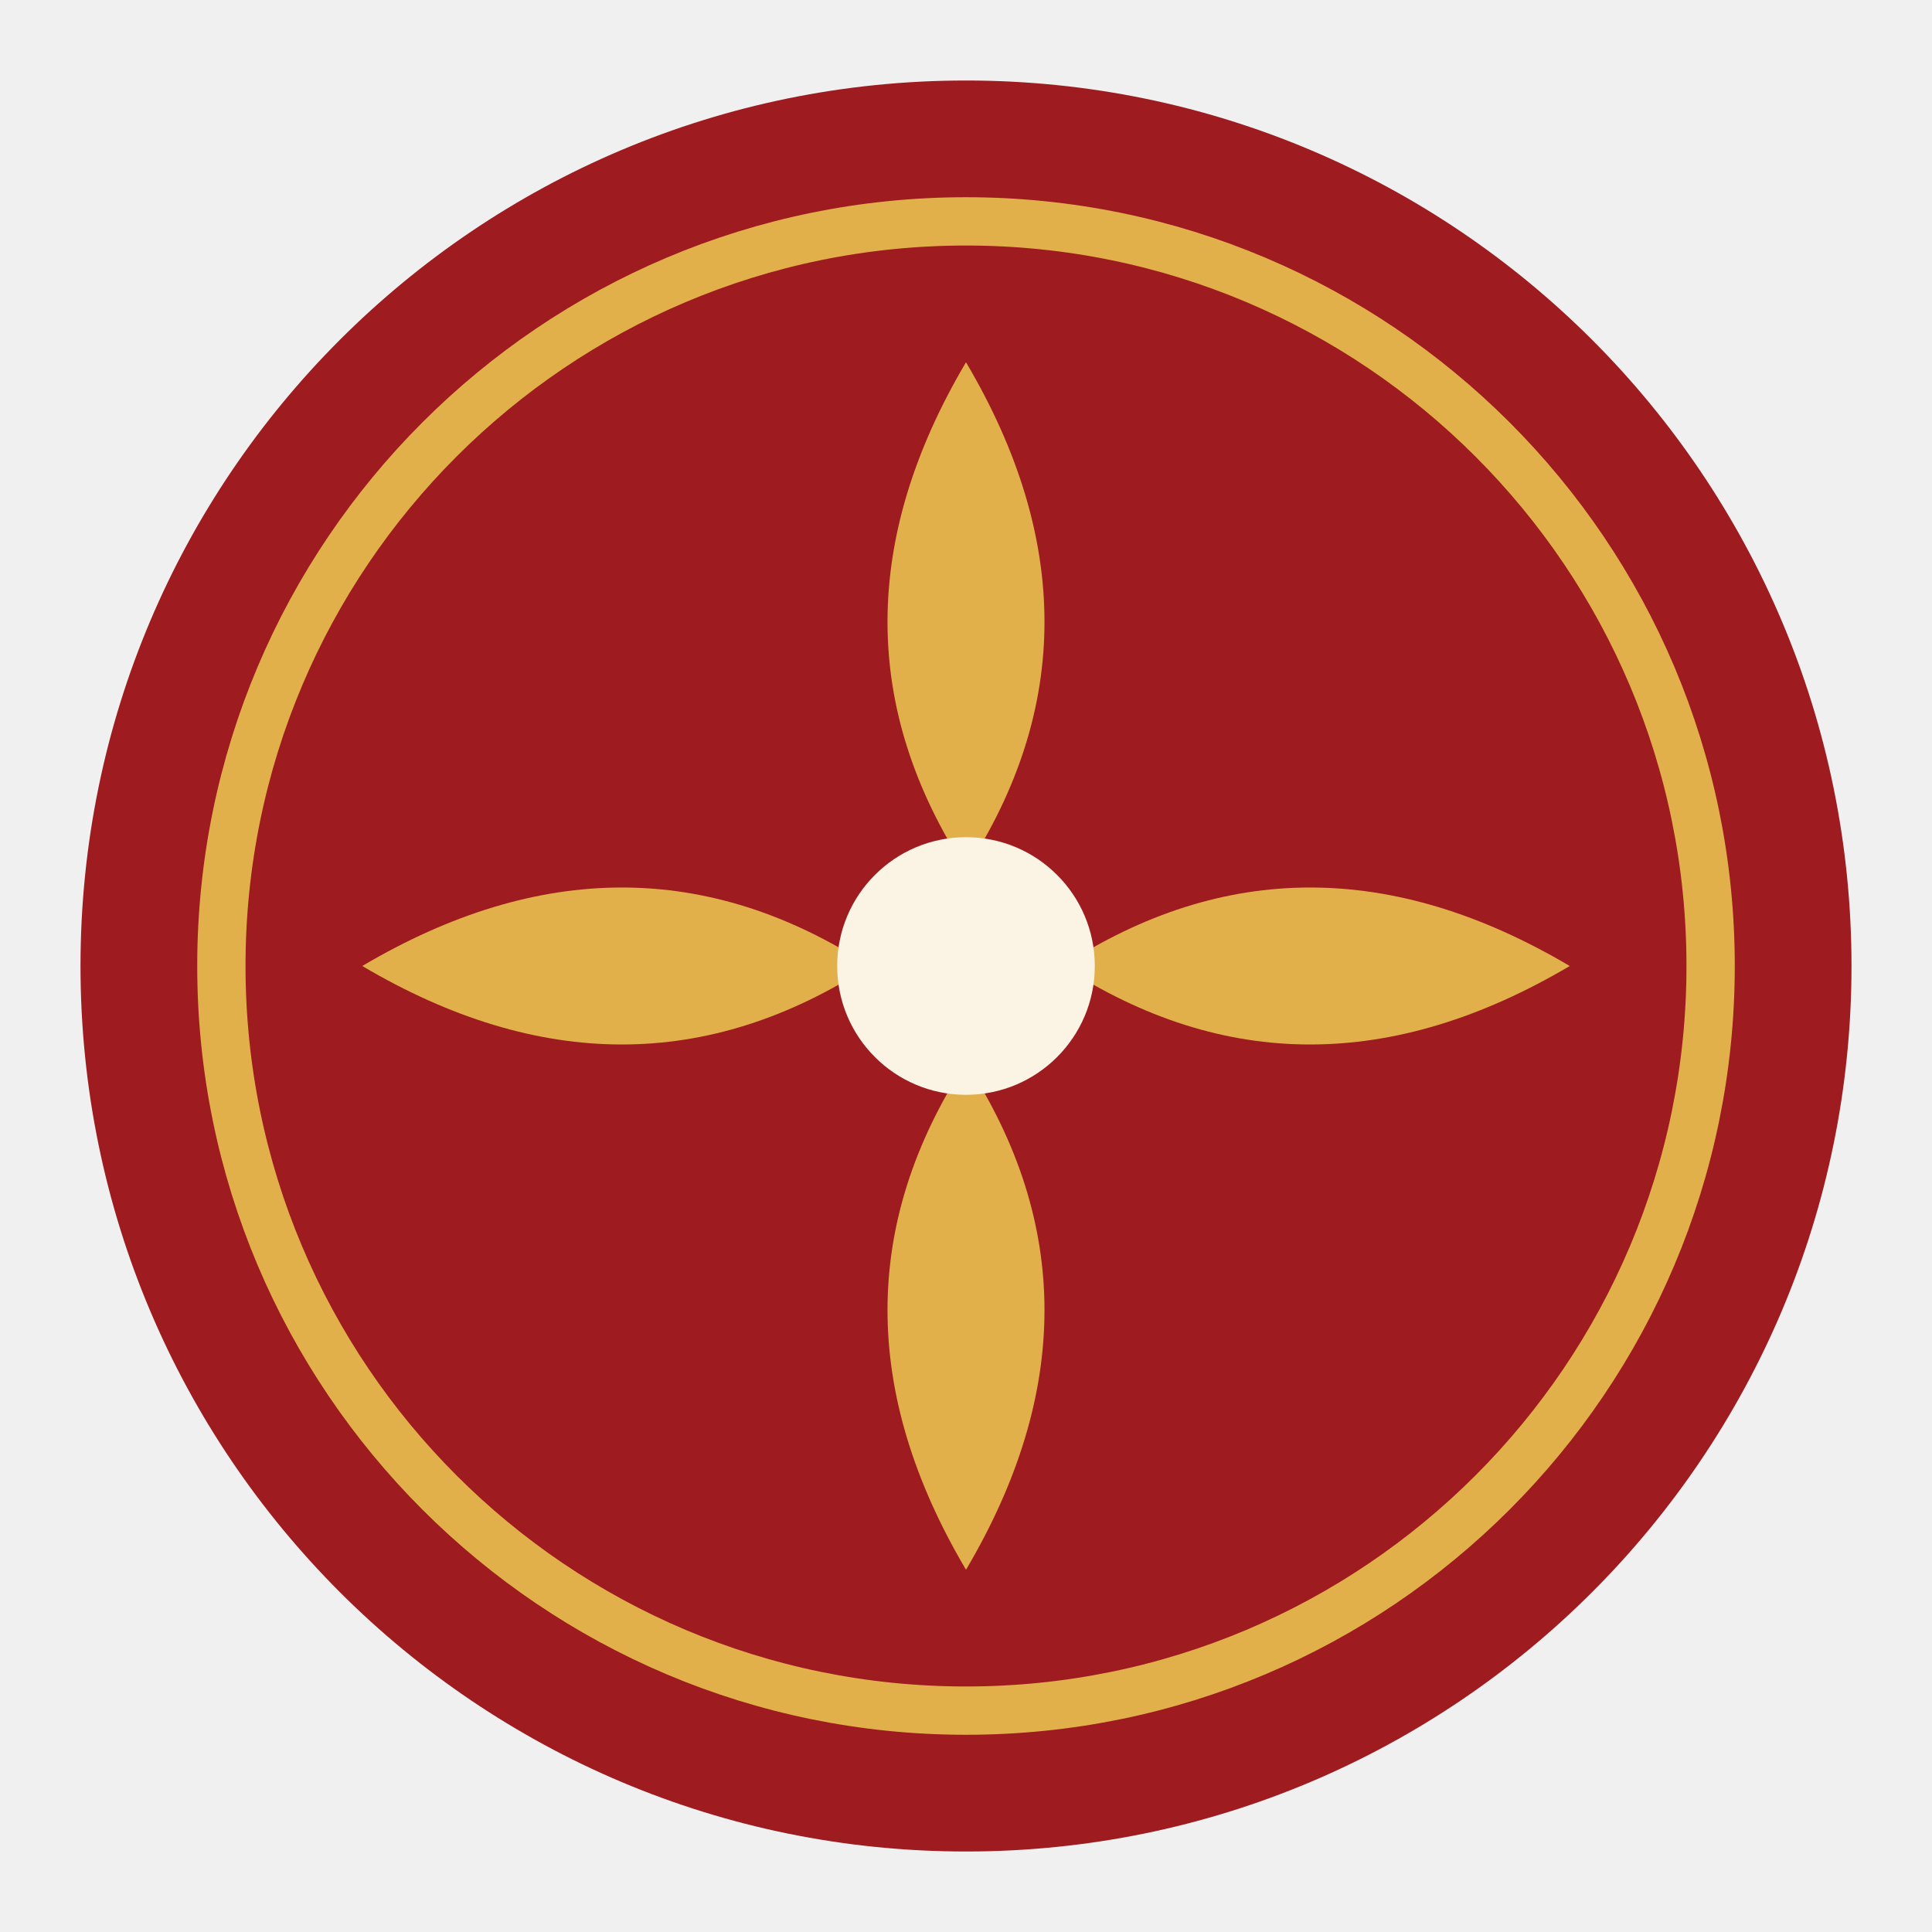
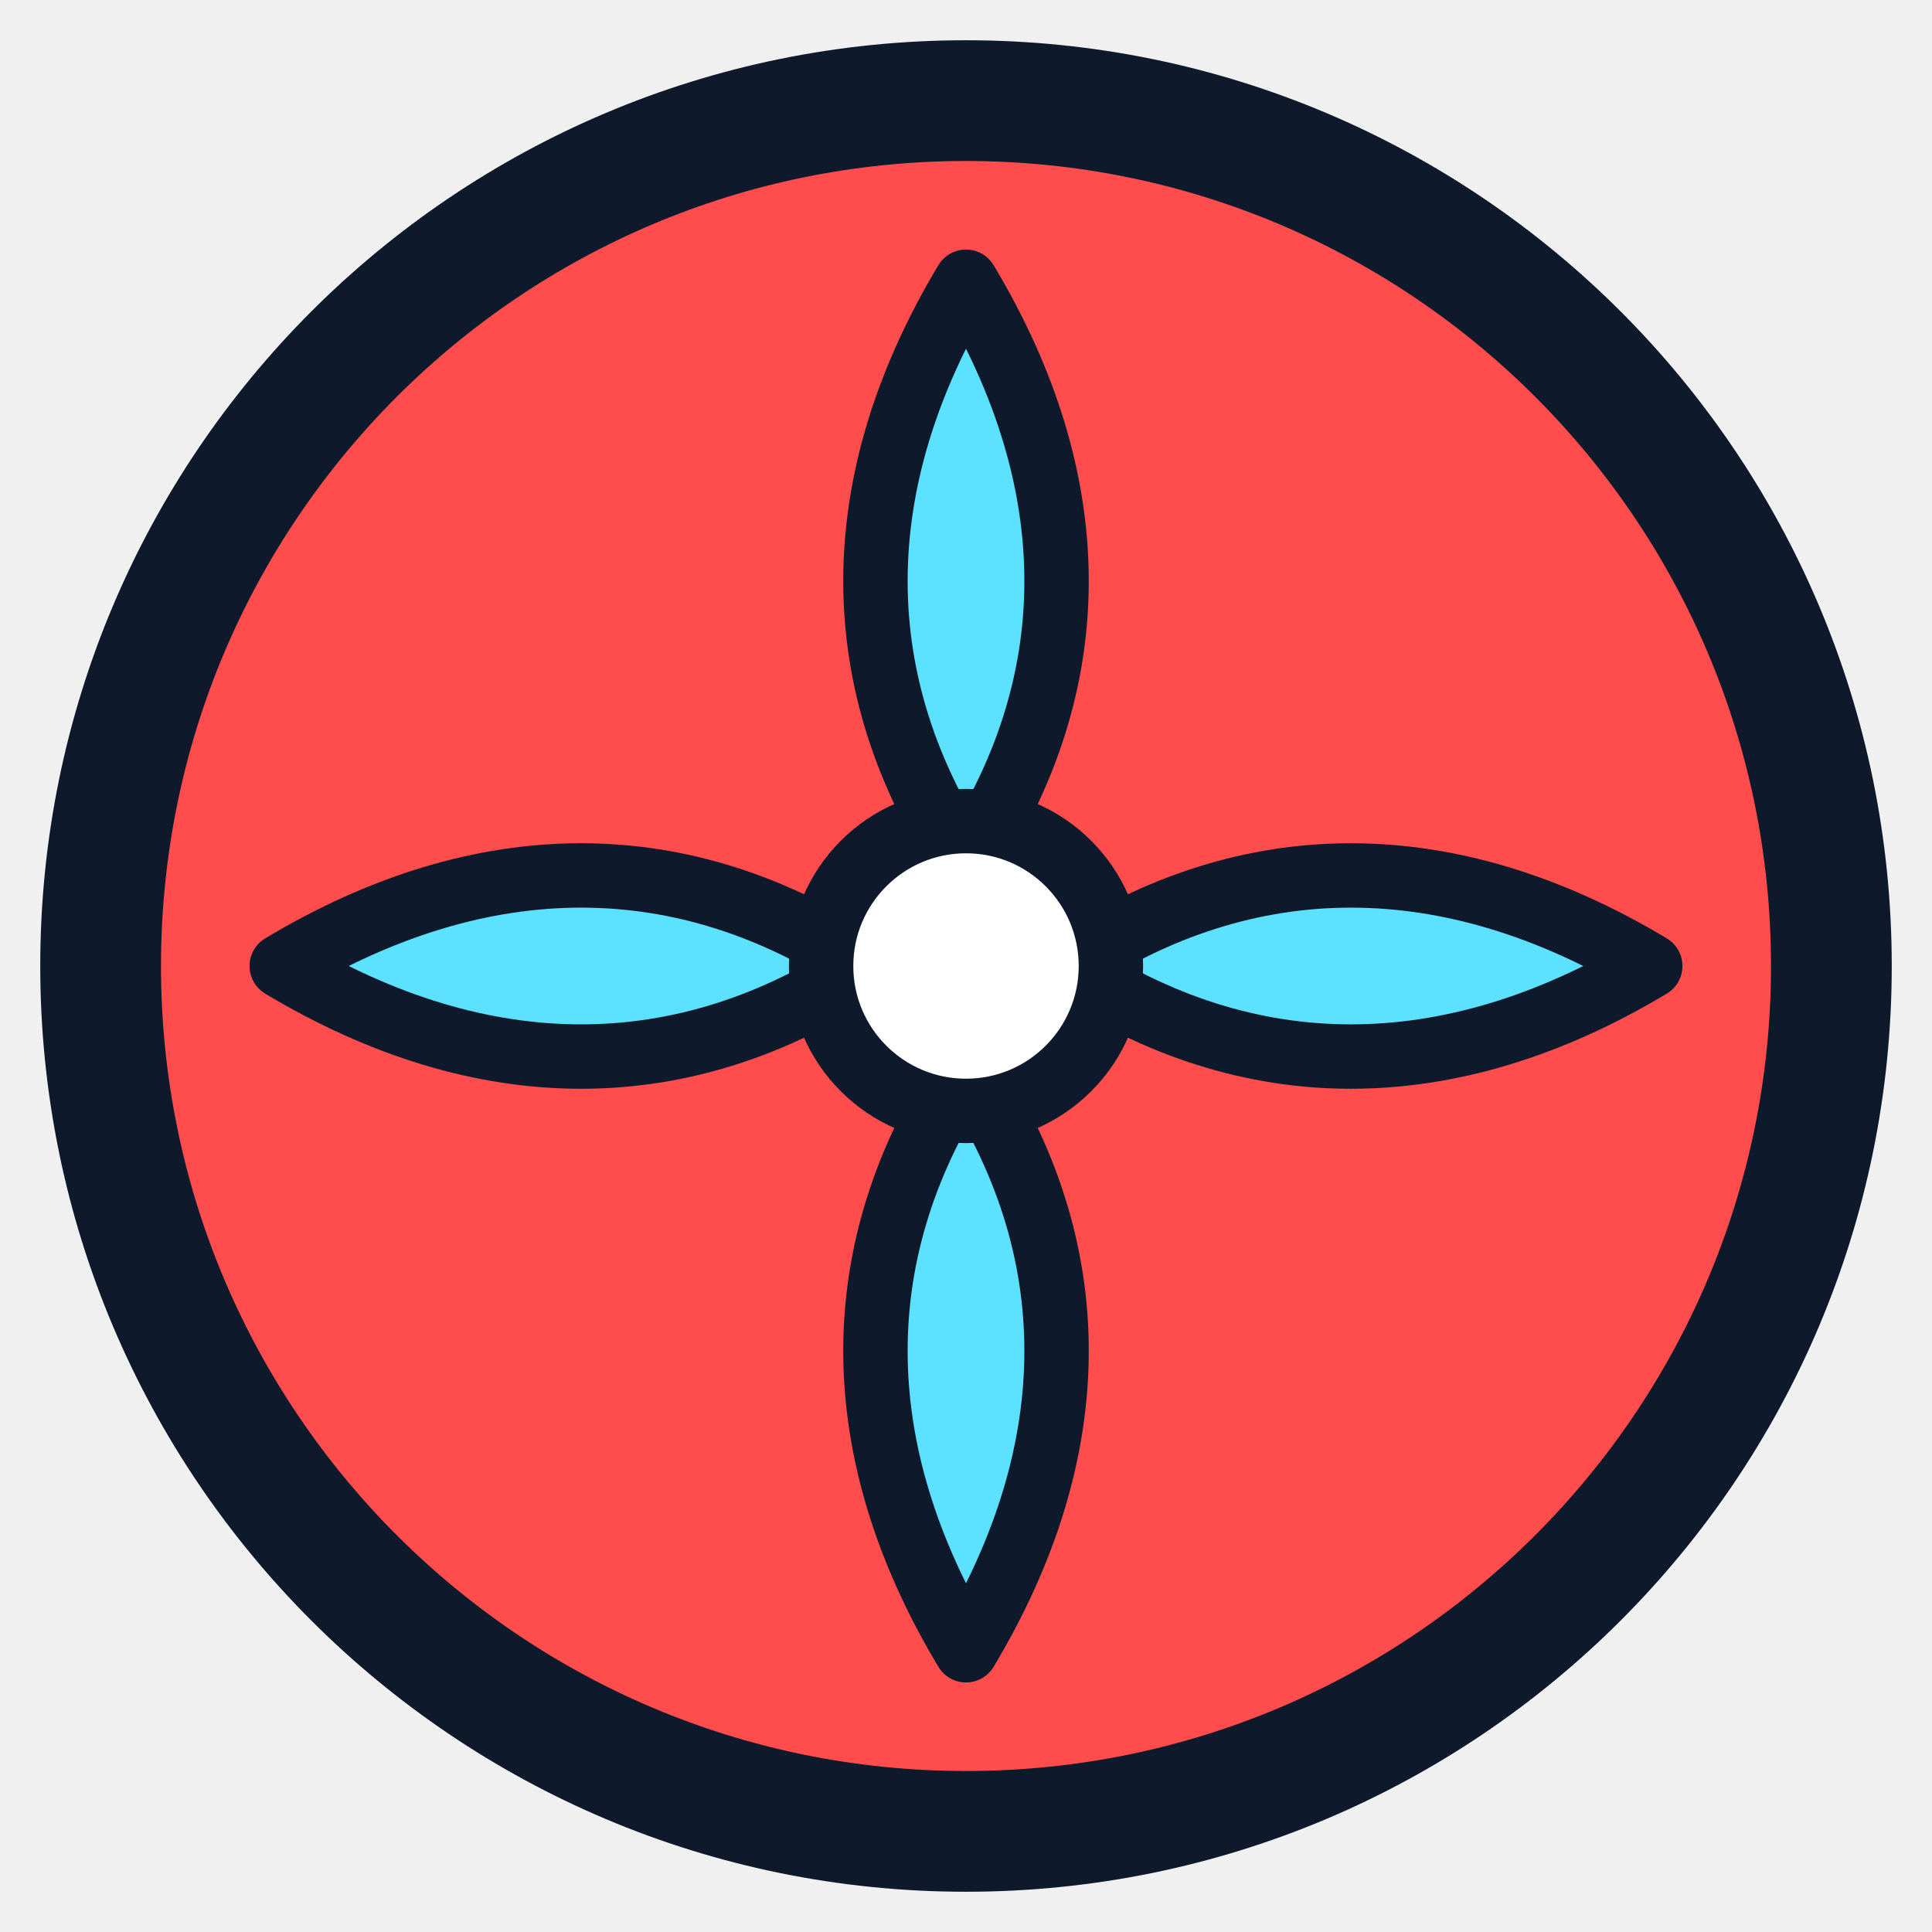
<svg xmlns="http://www.w3.org/2000/svg" viewBox="0 0 48 48">
-   <circle cx="24" cy="24" r="22" fill="#9E1B1F" />
-   <circle cx="24" cy="24" r="18.5" fill="none" stroke="#E2B04A" stroke-width="1.2" />
-   <g fill="#E2B04A">
-     <path d="M24 9c2.6 4.4 2.6 8.6 0 12.6-2.6-4-2.6-8.2 0-12.6z" />
-     <path d="M24 39c-2.6-4.4-2.6-8.6 0-12.6 2.6 4 2.6 8.2 0 12.6z" />
-     <path d="M9 24c4.4-2.6 8.6-2.6 12.6 0-4 2.6-8.2 2.6-12.6 0z" />
-     <path d="M39 24c-4.4 2.6-8.6 2.6-12.6 0 4-2.6 8.2-2.6 12.6 0z" />
+   <circle cx="24" cy="24" r="21.5" fill="#FF4D4D" stroke="#0E1A2B" stroke-width="3" />
+   <g fill="#5CE1FF" stroke="#0E1A2B" stroke-width="1.6" stroke-linejoin="round">
+     <path d="M24 7c3 5 3 10 0 14.5-3-4.5-3-9.5 0-14.5z" />
+     <path d="M24 41c-3-5-3-10 0-14.5 3 4.5 3 9.5 0 14.5z" />
+     <path d="M7 24c5-3 10-3 14.5 0-4.5 3-9.5 3-14.5 0z" />
+     <path d="M41 24c-5 3-10 3-14.5 0 4.5-3 9.5-3 14.5 0z" />
  </g>
-   <circle cx="24" cy="24" r="3.2" fill="#FBF3E4" />
+   <circle cx="24" cy="24" r="3.6" fill="#FFFFFF" stroke="#0E1A2B" stroke-width="1.6" />
</svg>
